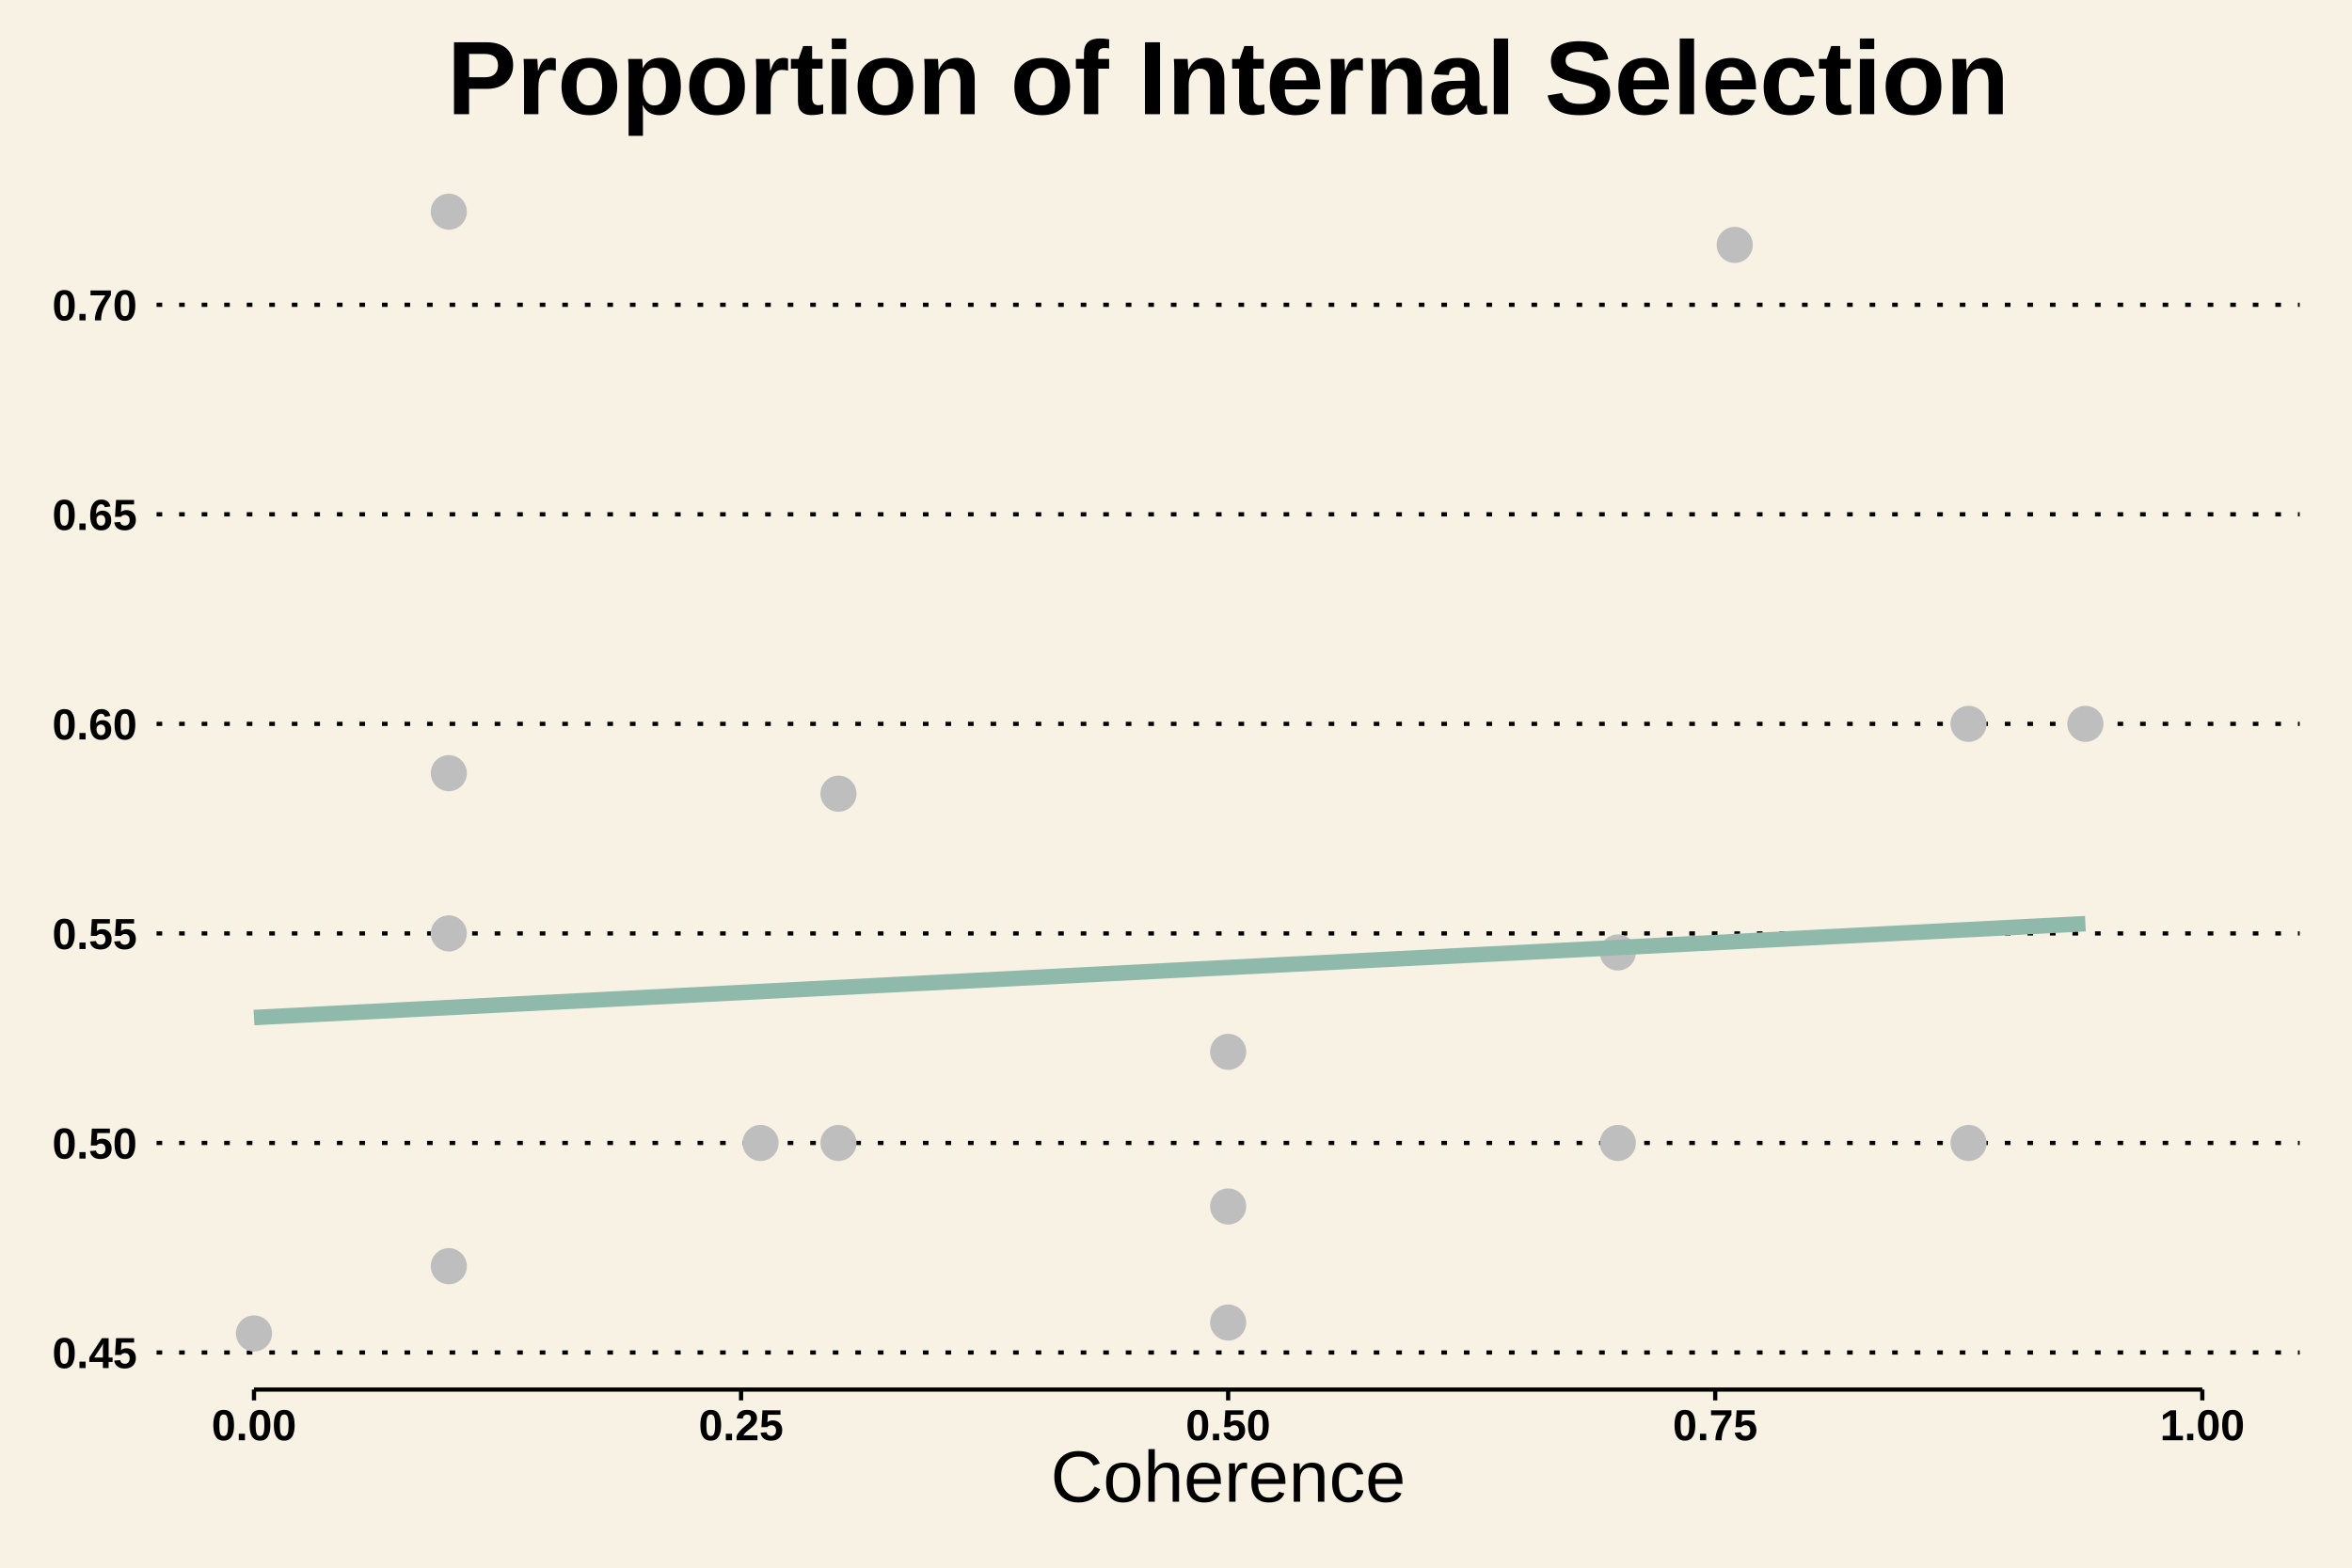
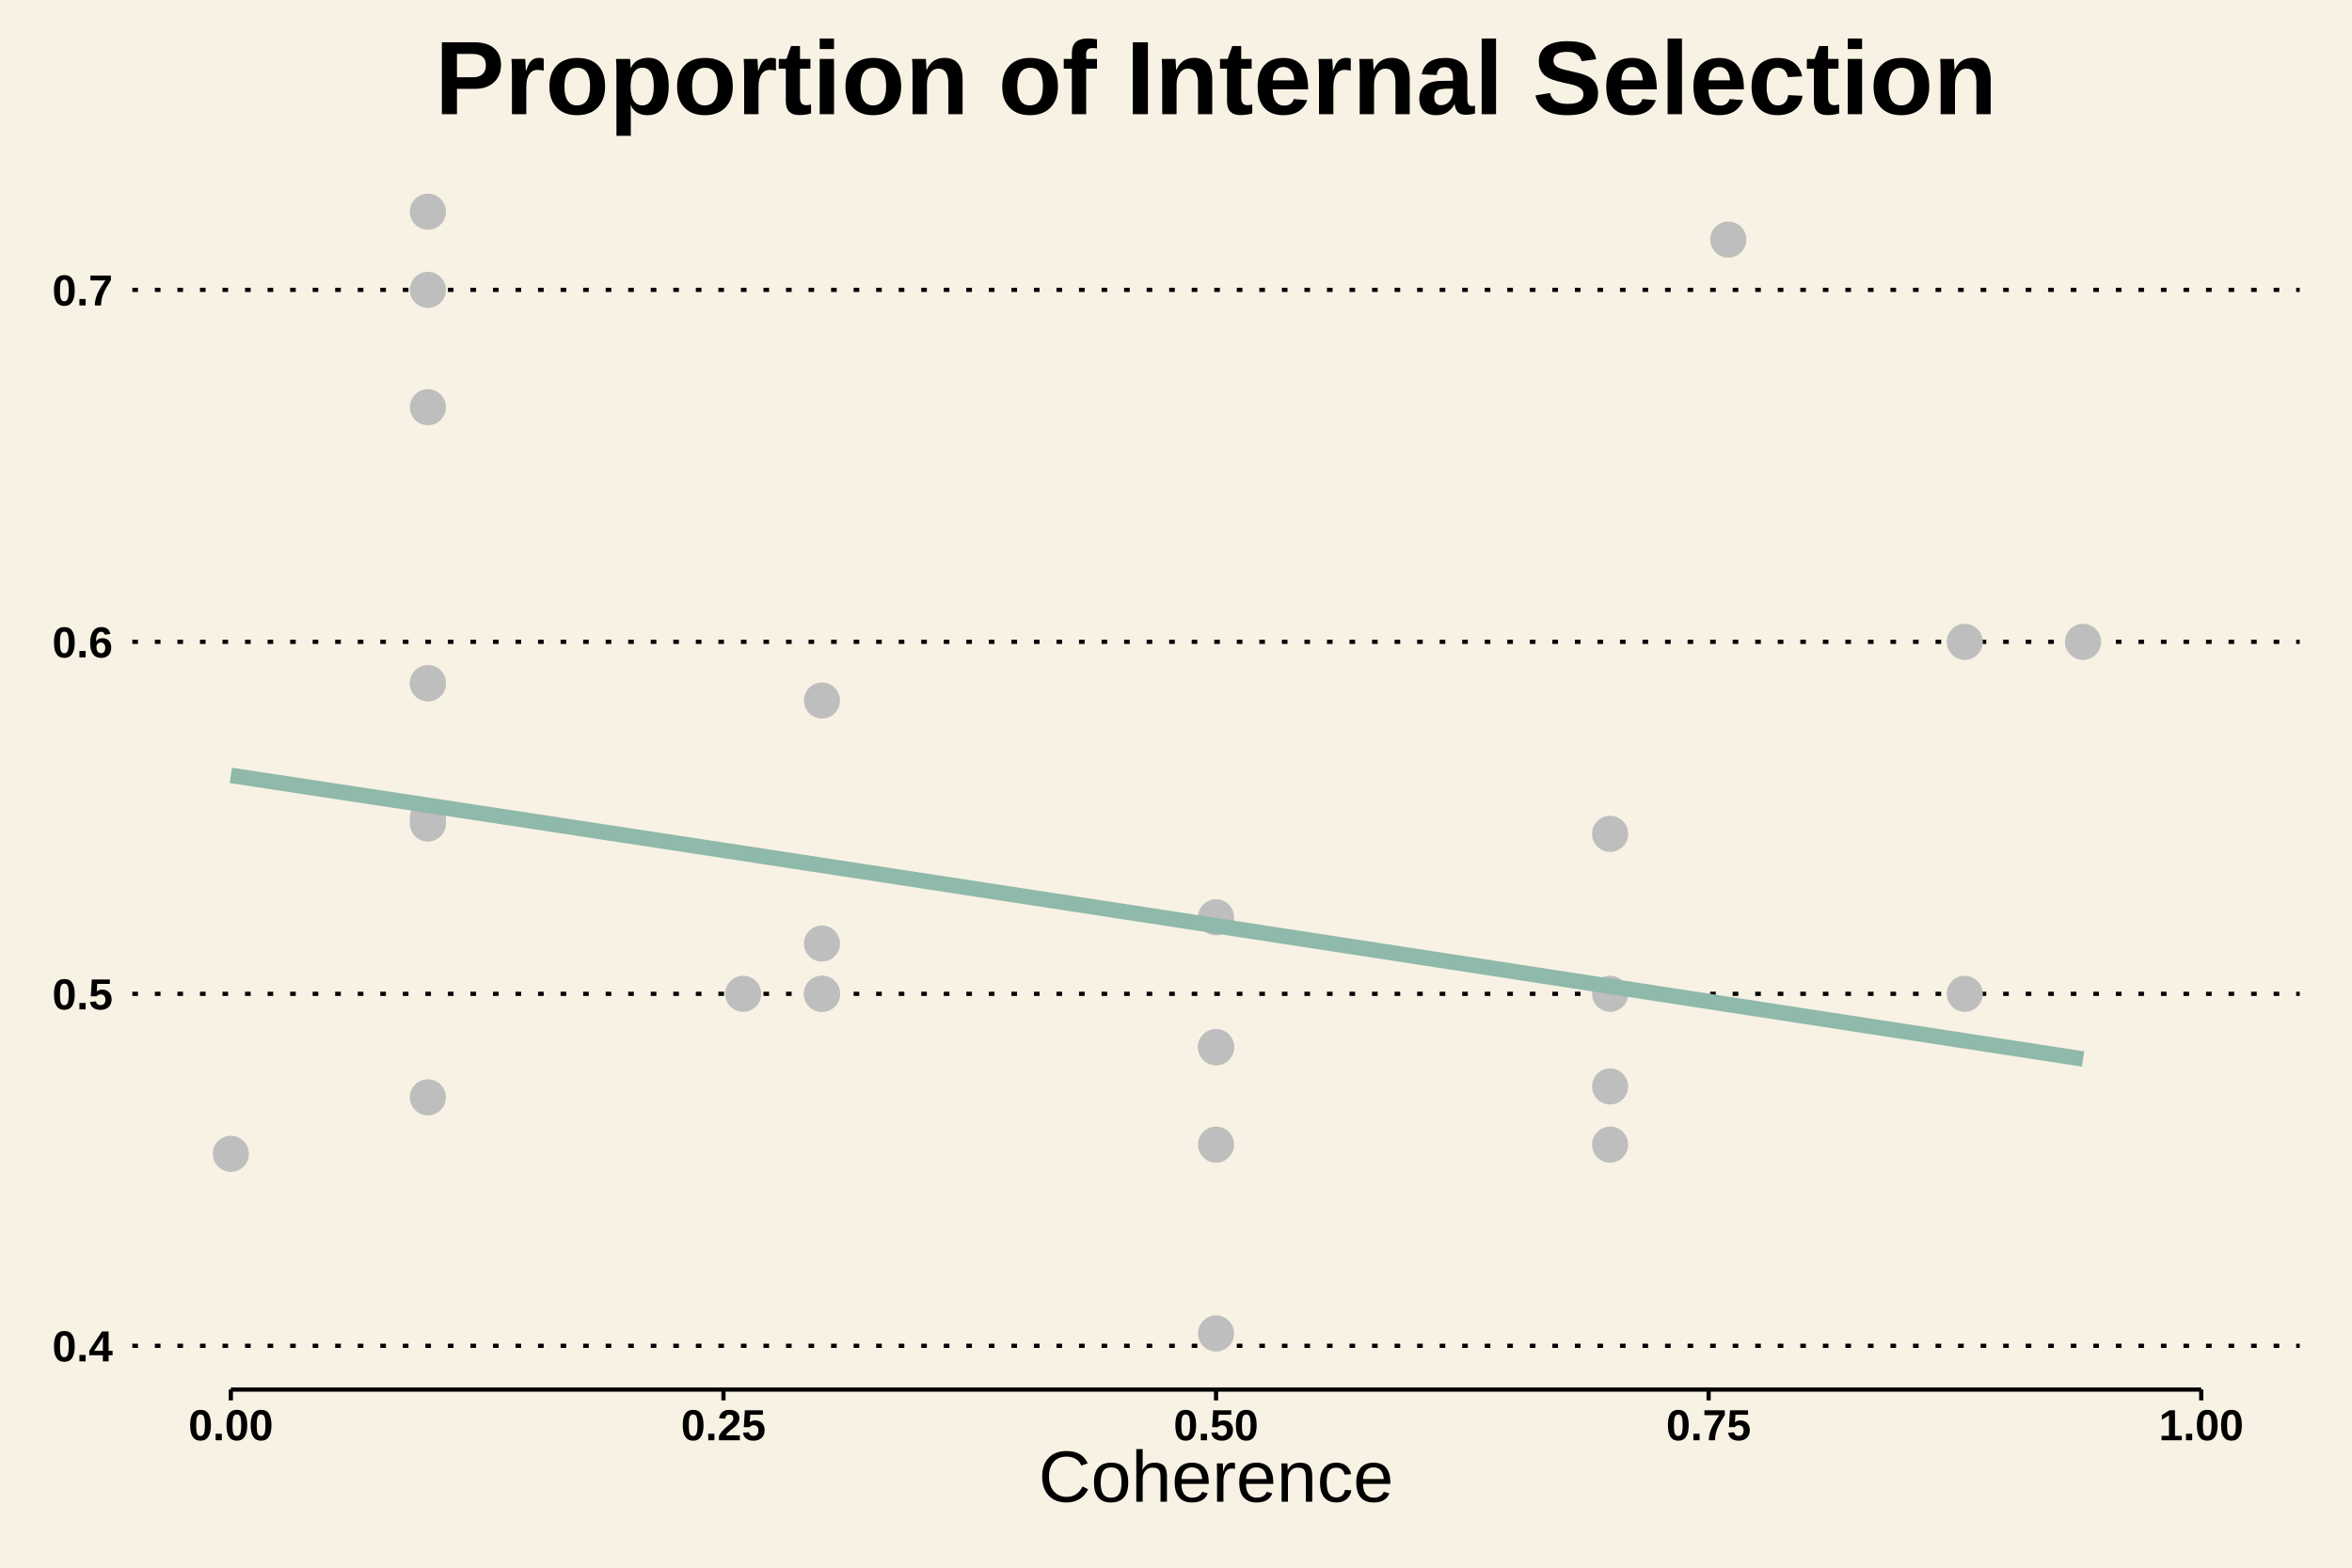
<svg xmlns="http://www.w3.org/2000/svg" class="svglite" width="648.00pt" height="432.00pt" viewBox="0 0 648.00 432.00">
  <defs>
    <style type="text/css">
    .svglite line, .svglite polyline, .svglite polygon, .svglite path, .svglite rect, .svglite circle {
      fill: none;
      stroke: #000000;
      stroke-linecap: round;
      stroke-linejoin: round;
      stroke-miterlimit: 10.00;
    }
    .svglite text {
      white-space: pre;
    }
  </style>
  </defs>
  <rect width="100%" height="100%" style="stroke: none; fill: #F8F2E4;" />
  <defs>
    <clipPath id="cpMC4wMHw2NDguMDB8MC4wMHw0MzIuMDA=">
      <rect x="0.00" y="0.00" width="648.00" height="432.00" />
    </clipPath>
  </defs>
  <g clip-path="url(#cpMC4wMHw2NDguMDB8MC4wMHw0MzIuMDA=)">
-     <rect x="-0" y="0" width="648.00" height="432.00" style="stroke-width: 1.16; stroke: none; fill: #F8F2E4;" />
+     <rect x="0.00" y="0" width="648.00" height="432.00" style="stroke-width: 1.16; stroke: none; fill: #F8F2E4;" />
  </g>
  <defs>
-     <clipPath id="cpNDMuMTR8NjMzLjYwfDQyLjg3fDM4Mi45MQ==">
-       <rect x="43.14" y="42.87" width="590.46" height="340.04" />
+     <clipPath id="cpMzYuNDZ8NjMzLjYwfDQyLjg3fDM4Mi45MQ==">
+       <rect x="36.46" y="42.87" width="597.14" height="340.04" />
    </clipPath>
  </defs>
-   <g clip-path="url(#cpNDMuMTR8NjMzLjYwfDQyLjg3fDM4Mi45MQ==)">
-     <rect x="43.14" y="42.87" width="590.46" height="340.04" style="stroke-width: 1.16; stroke: none; fill: #F8F2E4;" />
-     <polyline points="43.14,372.70 633.60,372.70 " style="stroke-width: 1.16; stroke-dasharray: 1.55,4.66; stroke-linecap: butt;" />
-     <polyline points="43.14,314.96 633.60,314.96 " style="stroke-width: 1.16; stroke-dasharray: 1.55,4.66; stroke-linecap: butt;" />
-     <polyline points="43.14,257.22 633.60,257.22 " style="stroke-width: 1.16; stroke-dasharray: 1.55,4.66; stroke-linecap: butt;" />
-     <polyline points="43.14,199.47 633.60,199.47 " style="stroke-width: 1.16; stroke-dasharray: 1.55,4.66; stroke-linecap: butt;" />
-     <polyline points="43.14,141.73 633.60,141.73 " style="stroke-width: 1.16; stroke-dasharray: 1.55,4.66; stroke-linecap: butt;" />
-     <polyline points="43.14,83.99 633.60,83.99 " style="stroke-width: 1.16; stroke-dasharray: 1.55,4.66; stroke-linecap: butt;" />
-     <circle cx="69.98" cy="367.45" r="4.62" style="stroke-width: 0.71; stroke: #BEBEBE; fill: #BEBEBE;" />
-     <circle cx="123.65" cy="348.92" r="4.62" style="stroke-width: 0.71; stroke: #BEBEBE; fill: #BEBEBE;" />
-     <circle cx="123.65" cy="257.22" r="4.62" style="stroke-width: 0.71; stroke: #BEBEBE; fill: #BEBEBE;" />
-     <circle cx="123.65" cy="213.06" r="4.62" style="stroke-width: 0.71; stroke: #BEBEBE; fill: #BEBEBE;" />
-     <circle cx="123.65" cy="58.33" r="4.62" style="stroke-width: 0.71; stroke: #BEBEBE; fill: #BEBEBE;" />
-     <circle cx="209.54" cy="314.96" r="4.62" style="stroke-width: 0.71; stroke: #BEBEBE; fill: #BEBEBE;" />
-     <circle cx="231.01" cy="218.72" r="4.62" style="stroke-width: 0.71; stroke: #BEBEBE; fill: #BEBEBE;" />
-     <circle cx="231.01" cy="314.96" r="4.62" style="stroke-width: 0.71; stroke: #BEBEBE; fill: #BEBEBE;" />
-     <circle cx="338.37" cy="289.85" r="4.62" style="stroke-width: 0.71; stroke: #BEBEBE; fill: #BEBEBE;" />
-     <circle cx="338.37" cy="364.45" r="4.62" style="stroke-width: 0.71; stroke: #BEBEBE; fill: #BEBEBE;" />
-     <circle cx="338.37" cy="332.46" r="4.62" style="stroke-width: 0.71; stroke: #BEBEBE; fill: #BEBEBE;" />
-     <circle cx="445.73" cy="262.47" r="4.62" style="stroke-width: 0.71; stroke: #BEBEBE; fill: #BEBEBE;" />
-     <circle cx="445.73" cy="314.96" r="4.62" style="stroke-width: 0.71; stroke: #BEBEBE; fill: #BEBEBE;" />
-     <circle cx="477.93" cy="67.49" r="4.62" style="stroke-width: 0.71; stroke: #BEBEBE; fill: #BEBEBE;" />
-     <circle cx="542.35" cy="314.96" r="4.62" style="stroke-width: 0.71; stroke: #BEBEBE; fill: #BEBEBE;" />
-     <circle cx="542.35" cy="199.47" r="4.62" style="stroke-width: 0.71; stroke: #BEBEBE; fill: #BEBEBE;" />
-     <circle cx="574.55" cy="199.47" r="4.62" style="stroke-width: 0.71; stroke: #BEBEBE; fill: #BEBEBE;" />
-     <polyline points="69.98,280.40 76.36,280.08 82.75,279.75 89.14,279.42 95.52,279.09 101.91,278.76 108.30,278.43 114.69,278.10 121.07,277.78 127.46,277.45 133.85,277.12 140.23,276.79 146.62,276.46 153.01,276.13 159.39,275.81 165.78,275.48 172.17,275.15 178.56,274.82 184.94,274.49 191.33,274.16 197.72,273.84 204.10,273.51 210.49,273.18 216.88,272.85 223.27,272.52 229.65,272.20 236.04,271.87 242.43,271.54 248.81,271.21 255.20,270.88 261.59,270.56 267.97,270.23 274.36,269.90 280.75,269.57 287.14,269.25 293.52,268.92 299.91,268.59 306.30,268.26 312.68,267.94 319.07,267.61 325.46,267.28 331.85,266.95 338.23,266.62 344.62,266.30 351.01,265.97 357.39,265.64 363.78,265.32 370.17,264.99 376.55,264.66 382.94,264.33 389.33,264.01 395.72,263.68 402.10,263.35 408.49,263.02 414.88,262.70 421.26,262.37 427.65,262.04 434.04,261.72 440.43,261.39 446.81,261.06 453.20,260.74 459.59,260.41 465.97,260.08 472.36,259.76 478.75,259.43 485.13,259.10 491.52,258.78 497.91,258.45 504.30,258.12 510.68,257.80 517.07,257.47 523.46,257.14 529.84,256.82 536.23,256.49 542.62,256.16 549.01,255.84 555.39,255.51 561.78,255.18 568.17,254.86 574.55,254.53 " style="stroke-width: 4.27; stroke: #8FB9AA; stroke-linecap: butt;" />
-     <rect x="43.14" y="42.87" width="590.46" height="340.04" style="stroke-width: 1.16; stroke: none;" />
+   <g clip-path="url(#cpMzYuNDZ8NjMzLjYwfDQyLjg3fDM4Mi45MQ==)">
+     <rect x="36.46" y="42.87" width="597.14" height="340.04" style="stroke-width: 1.16; stroke: none; fill: #F8F2E4;" />
+     <polyline points="36.46,370.86 633.60,370.86 " style="stroke-width: 1.16; stroke-dasharray: 1.55,4.66; stroke-linecap: butt;" />
+     <polyline points="36.46,273.86 633.60,273.86 " style="stroke-width: 1.16; stroke-dasharray: 1.55,4.66; stroke-linecap: butt;" />
+     <polyline points="36.46,176.87 633.60,176.87 " style="stroke-width: 1.16; stroke-dasharray: 1.55,4.66; stroke-linecap: butt;" />
+     <polyline points="36.46,79.88 633.60,79.88 " style="stroke-width: 1.16; stroke-dasharray: 1.55,4.66; stroke-linecap: butt;" />
+     <circle cx="63.60" cy="317.95" r="4.62" style="stroke-width: 0.71; stroke: #BEBEBE; fill: #BEBEBE;" />
+     <circle cx="117.89" cy="302.39" r="4.62" style="stroke-width: 0.71; stroke: #BEBEBE; fill: #BEBEBE;" />
+     <circle cx="117.89" cy="225.37" r="4.62" style="stroke-width: 0.71; stroke: #BEBEBE; fill: #BEBEBE;" />
+     <circle cx="117.89" cy="226.93" r="4.62" style="stroke-width: 0.71; stroke: #BEBEBE; fill: #BEBEBE;" />
+     <circle cx="117.89" cy="112.21" r="4.62" style="stroke-width: 0.71; stroke: #BEBEBE; fill: #BEBEBE;" />
+     <circle cx="117.89" cy="188.28" r="4.62" style="stroke-width: 0.71; stroke: #BEBEBE; fill: #BEBEBE;" />
+     <circle cx="117.89" cy="58.33" r="4.62" style="stroke-width: 0.71; stroke: #BEBEBE; fill: #BEBEBE;" />
+     <circle cx="117.89" cy="79.88" r="4.62" style="stroke-width: 0.71; stroke: #BEBEBE; fill: #BEBEBE;" />
+     <circle cx="117.89" cy="188.28" r="4.62" style="stroke-width: 0.71; stroke: #BEBEBE; fill: #BEBEBE;" />
+     <circle cx="204.75" cy="273.86" r="4.62" style="stroke-width: 0.71; stroke: #BEBEBE; fill: #BEBEBE;" />
+     <circle cx="226.46" cy="193.04" r="4.62" style="stroke-width: 0.71; stroke: #BEBEBE; fill: #BEBEBE;" />
+     <circle cx="226.46" cy="273.86" r="4.62" style="stroke-width: 0.71; stroke: #BEBEBE; fill: #BEBEBE;" />
+     <circle cx="226.46" cy="273.86" r="4.62" style="stroke-width: 0.71; stroke: #BEBEBE; fill: #BEBEBE;" />
+     <circle cx="226.46" cy="260.01" r="4.62" style="stroke-width: 0.71; stroke: #BEBEBE; fill: #BEBEBE;" />
+     <circle cx="335.03" cy="252.78" r="4.62" style="stroke-width: 0.71; stroke: #BEBEBE; fill: #BEBEBE;" />
+     <circle cx="335.03" cy="315.43" r="4.62" style="stroke-width: 0.71; stroke: #BEBEBE; fill: #BEBEBE;" />
+     <circle cx="335.03" cy="288.56" r="4.62" style="stroke-width: 0.71; stroke: #BEBEBE; fill: #BEBEBE;" />
+     <circle cx="335.03" cy="367.45" r="4.62" style="stroke-width: 0.71; stroke: #BEBEBE; fill: #BEBEBE;" />
+     <circle cx="335.03" cy="288.56" r="4.62" style="stroke-width: 0.71; stroke: #BEBEBE; fill: #BEBEBE;" />
+     <circle cx="443.60" cy="229.78" r="4.62" style="stroke-width: 0.71; stroke: #BEBEBE; fill: #BEBEBE;" />
+     <circle cx="443.60" cy="273.86" r="4.62" style="stroke-width: 0.71; stroke: #BEBEBE; fill: #BEBEBE;" />
+     <circle cx="443.60" cy="299.39" r="4.62" style="stroke-width: 0.71; stroke: #BEBEBE; fill: #BEBEBE;" />
+     <circle cx="443.60" cy="315.43" r="4.62" style="stroke-width: 0.71; stroke: #BEBEBE; fill: #BEBEBE;" />
+     <circle cx="476.17" cy="66.02" r="4.62" style="stroke-width: 0.71; stroke: #BEBEBE; fill: #BEBEBE;" />
+     <circle cx="541.32" cy="273.86" r="4.62" style="stroke-width: 0.71; stroke: #BEBEBE; fill: #BEBEBE;" />
+     <circle cx="541.32" cy="176.87" r="4.62" style="stroke-width: 0.71; stroke: #BEBEBE; fill: #BEBEBE;" />
+     <circle cx="573.89" cy="176.87" r="4.62" style="stroke-width: 0.71; stroke: #BEBEBE; fill: #BEBEBE;" />
+     <polyline points="63.60,213.67 70.06,214.65 76.52,215.63 82.98,216.61 89.44,217.59 95.90,218.57 102.36,219.55 108.82,220.53 115.28,221.51 121.74,222.49 128.20,223.47 134.66,224.46 141.12,225.44 147.58,226.42 154.03,227.41 160.49,228.39 166.95,229.38 173.41,230.36 179.87,231.35 186.33,232.33 192.79,233.32 199.25,234.31 205.71,235.29 212.17,236.28 218.63,237.27 225.09,238.25 231.55,239.24 238.00,240.23 244.46,241.22 250.92,242.21 257.38,243.20 263.84,244.19 270.30,245.18 276.76,246.17 283.22,247.16 289.68,248.15 296.14,249.14 302.60,250.13 309.06,251.12 315.52,252.11 321.98,253.10 328.43,254.09 334.89,255.08 341.35,256.08 347.81,257.07 354.27,258.06 360.73,259.05 367.19,260.05 373.65,261.04 380.11,262.03 386.57,263.02 393.03,264.02 399.49,265.01 405.95,266.00 412.40,266.99 418.86,267.99 425.32,268.98 431.78,269.97 438.24,270.97 444.70,271.96 451.16,272.95 457.62,273.95 464.08,274.94 470.54,275.93 477.00,276.93 483.46,277.92 489.92,278.91 496.38,279.91 502.83,280.90 509.29,281.89 515.75,282.89 522.21,283.88 528.67,284.87 535.13,285.86 541.59,286.86 548.05,287.85 554.51,288.84 560.97,289.83 567.43,290.83 573.89,291.82 " style="stroke-width: 4.27; stroke: #8FB9AA; stroke-linecap: butt;" />
+     <rect x="36.46" y="42.87" width="597.14" height="340.04" style="stroke-width: 1.16; stroke: none;" />
  </g>
  <g clip-path="url(#cpMC4wMHw2NDguMDB8MC4wMHw0MzIuMDA=)">
-     <text x="37.76" y="377.00" text-anchor="end" style="font-size: 12.00px; font-weight: bold; font-family: &quot;Arial&quot;;" textLength="23.36px" lengthAdjust="spacingAndGlyphs">0.45</text>
-     <text x="37.76" y="319.26" text-anchor="end" style="font-size: 12.00px; font-weight: bold; font-family: &quot;Arial&quot;;" textLength="23.36px" lengthAdjust="spacingAndGlyphs">0.50</text>
-     <text x="37.76" y="261.52" text-anchor="end" style="font-size: 12.00px; font-weight: bold; font-family: &quot;Arial&quot;;" textLength="23.36px" lengthAdjust="spacingAndGlyphs">0.55</text>
-     <text x="37.76" y="203.77" text-anchor="end" style="font-size: 12.00px; font-weight: bold; font-family: &quot;Arial&quot;;" textLength="23.36px" lengthAdjust="spacingAndGlyphs">0.60</text>
-     <text x="37.76" y="146.03" text-anchor="end" style="font-size: 12.00px; font-weight: bold; font-family: &quot;Arial&quot;;" textLength="23.36px" lengthAdjust="spacingAndGlyphs">0.65</text>
-     <text x="37.76" y="88.29" text-anchor="end" style="font-size: 12.00px; font-weight: bold; font-family: &quot;Arial&quot;;" textLength="23.36px" lengthAdjust="spacingAndGlyphs">0.70</text>
-     <polyline points="69.98,382.91 606.76,382.91 " style="stroke-width: 1.16; stroke-linecap: butt;" />
-     <polyline points="69.98,385.90 69.98,382.91 " style="stroke-width: 1.16; stroke-linecap: butt;" />
-     <polyline points="204.17,385.90 204.17,382.91 " style="stroke-width: 1.16; stroke-linecap: butt;" />
-     <polyline points="338.37,385.90 338.37,382.91 " style="stroke-width: 1.16; stroke-linecap: butt;" />
-     <polyline points="472.56,385.90 472.56,382.91 " style="stroke-width: 1.16; stroke-linecap: butt;" />
-     <polyline points="606.76,385.90 606.76,382.91 " style="stroke-width: 1.16; stroke-linecap: butt;" />
-     <text x="69.98" y="396.88" text-anchor="middle" style="font-size: 12.00px; font-weight: bold; font-family: &quot;Arial&quot;;" textLength="23.36px" lengthAdjust="spacingAndGlyphs">0.00</text>
-     <text x="204.17" y="396.88" text-anchor="middle" style="font-size: 12.00px; font-weight: bold; font-family: &quot;Arial&quot;;" textLength="23.36px" lengthAdjust="spacingAndGlyphs">0.25</text>
-     <text x="338.37" y="396.88" text-anchor="middle" style="font-size: 12.00px; font-weight: bold; font-family: &quot;Arial&quot;;" textLength="23.36px" lengthAdjust="spacingAndGlyphs">0.50</text>
-     <text x="472.56" y="396.88" text-anchor="middle" style="font-size: 12.00px; font-weight: bold; font-family: &quot;Arial&quot;;" textLength="23.36px" lengthAdjust="spacingAndGlyphs">0.75</text>
-     <text x="606.76" y="396.88" text-anchor="middle" style="font-size: 12.00px; font-weight: bold; font-family: &quot;Arial&quot;;" textLength="23.36px" lengthAdjust="spacingAndGlyphs">1.00</text>
-     <text x="338.37" y="413.83" text-anchor="middle" style="font-size: 20.00px; font-family: &quot;Arial&quot;;" textLength="108.02px" lengthAdjust="spacingAndGlyphs">Coherence</text>
-     <text x="338.37" y="31.46" text-anchor="middle" style="font-size: 28.80px; font-weight: bold; font-family: &quot;Arial&quot;;" textLength="552.96px" lengthAdjust="spacingAndGlyphs">Proportion of Internal Selection</text>
+     <text x="31.08" y="375.15" text-anchor="end" style="font-size: 12.00px; font-weight: bold; font-family: &quot;Arial&quot;;" textLength="16.68px" lengthAdjust="spacingAndGlyphs">0.4</text>
+     <text x="31.08" y="278.16" text-anchor="end" style="font-size: 12.00px; font-weight: bold; font-family: &quot;Arial&quot;;" textLength="16.68px" lengthAdjust="spacingAndGlyphs">0.5</text>
+     <text x="31.08" y="181.17" text-anchor="end" style="font-size: 12.00px; font-weight: bold; font-family: &quot;Arial&quot;;" textLength="16.68px" lengthAdjust="spacingAndGlyphs">0.6</text>
+     <text x="31.08" y="84.18" text-anchor="end" style="font-size: 12.00px; font-weight: bold; font-family: &quot;Arial&quot;;" textLength="16.68px" lengthAdjust="spacingAndGlyphs">0.7</text>
+     <polyline points="63.60,382.91 606.46,382.91 " style="stroke-width: 1.16; stroke-linecap: butt;" />
+     <polyline points="63.60,385.90 63.60,382.91 " style="stroke-width: 1.16; stroke-linecap: butt;" />
+     <polyline points="199.32,385.90 199.32,382.91 " style="stroke-width: 1.16; stroke-linecap: butt;" />
+     <polyline points="335.03,385.90 335.03,382.91 " style="stroke-width: 1.16; stroke-linecap: butt;" />
+     <polyline points="470.74,385.90 470.74,382.91 " style="stroke-width: 1.16; stroke-linecap: butt;" />
+     <polyline points="606.46,385.90 606.46,382.91 " style="stroke-width: 1.16; stroke-linecap: butt;" />
+     <text x="63.60" y="396.88" text-anchor="middle" style="font-size: 12.00px; font-weight: bold; font-family: &quot;Arial&quot;;" textLength="23.36px" lengthAdjust="spacingAndGlyphs">0.00</text>
+     <text x="199.32" y="396.88" text-anchor="middle" style="font-size: 12.00px; font-weight: bold; font-family: &quot;Arial&quot;;" textLength="23.36px" lengthAdjust="spacingAndGlyphs">0.25</text>
+     <text x="335.03" y="396.88" text-anchor="middle" style="font-size: 12.00px; font-weight: bold; font-family: &quot;Arial&quot;;" textLength="23.36px" lengthAdjust="spacingAndGlyphs">0.50</text>
+     <text x="470.74" y="396.88" text-anchor="middle" style="font-size: 12.00px; font-weight: bold; font-family: &quot;Arial&quot;;" textLength="23.36px" lengthAdjust="spacingAndGlyphs">0.75</text>
+     <text x="606.46" y="396.88" text-anchor="middle" style="font-size: 12.00px; font-weight: bold; font-family: &quot;Arial&quot;;" textLength="23.36px" lengthAdjust="spacingAndGlyphs">1.00</text>
+     <text x="335.03" y="413.83" text-anchor="middle" style="font-size: 20.00px; font-family: &quot;Arial&quot;;" textLength="108.02px" lengthAdjust="spacingAndGlyphs">Coherence</text>
+     <text x="335.03" y="31.46" text-anchor="middle" style="font-size: 28.80px; font-weight: bold; font-family: &quot;Arial&quot;;" textLength="552.96px" lengthAdjust="spacingAndGlyphs">Proportion of Internal Selection</text>
  </g>
</svg>
